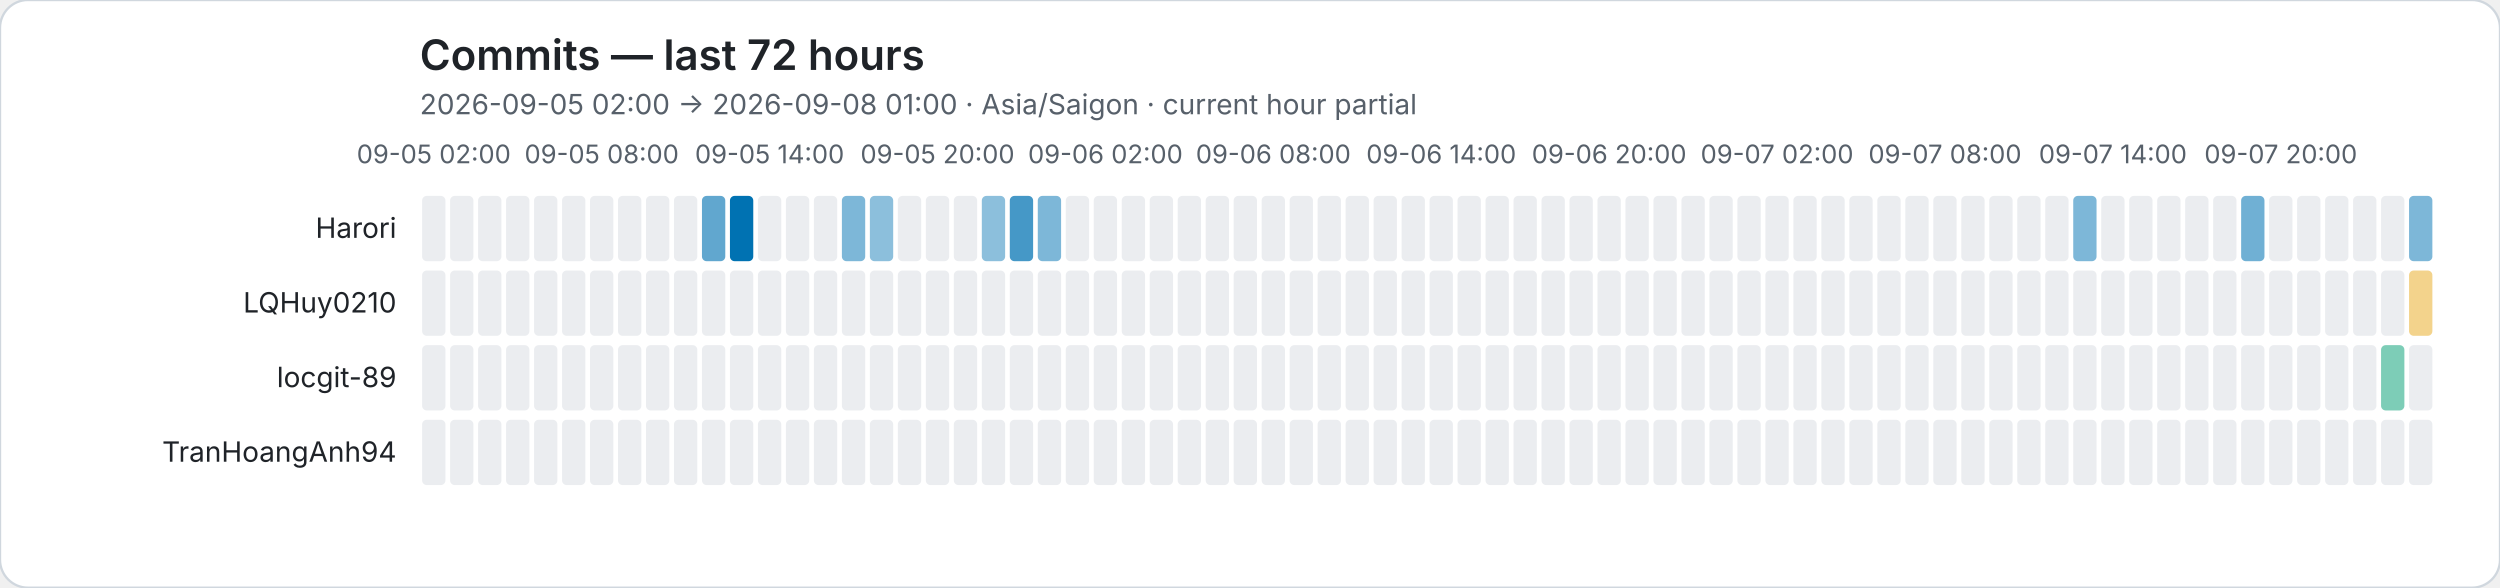
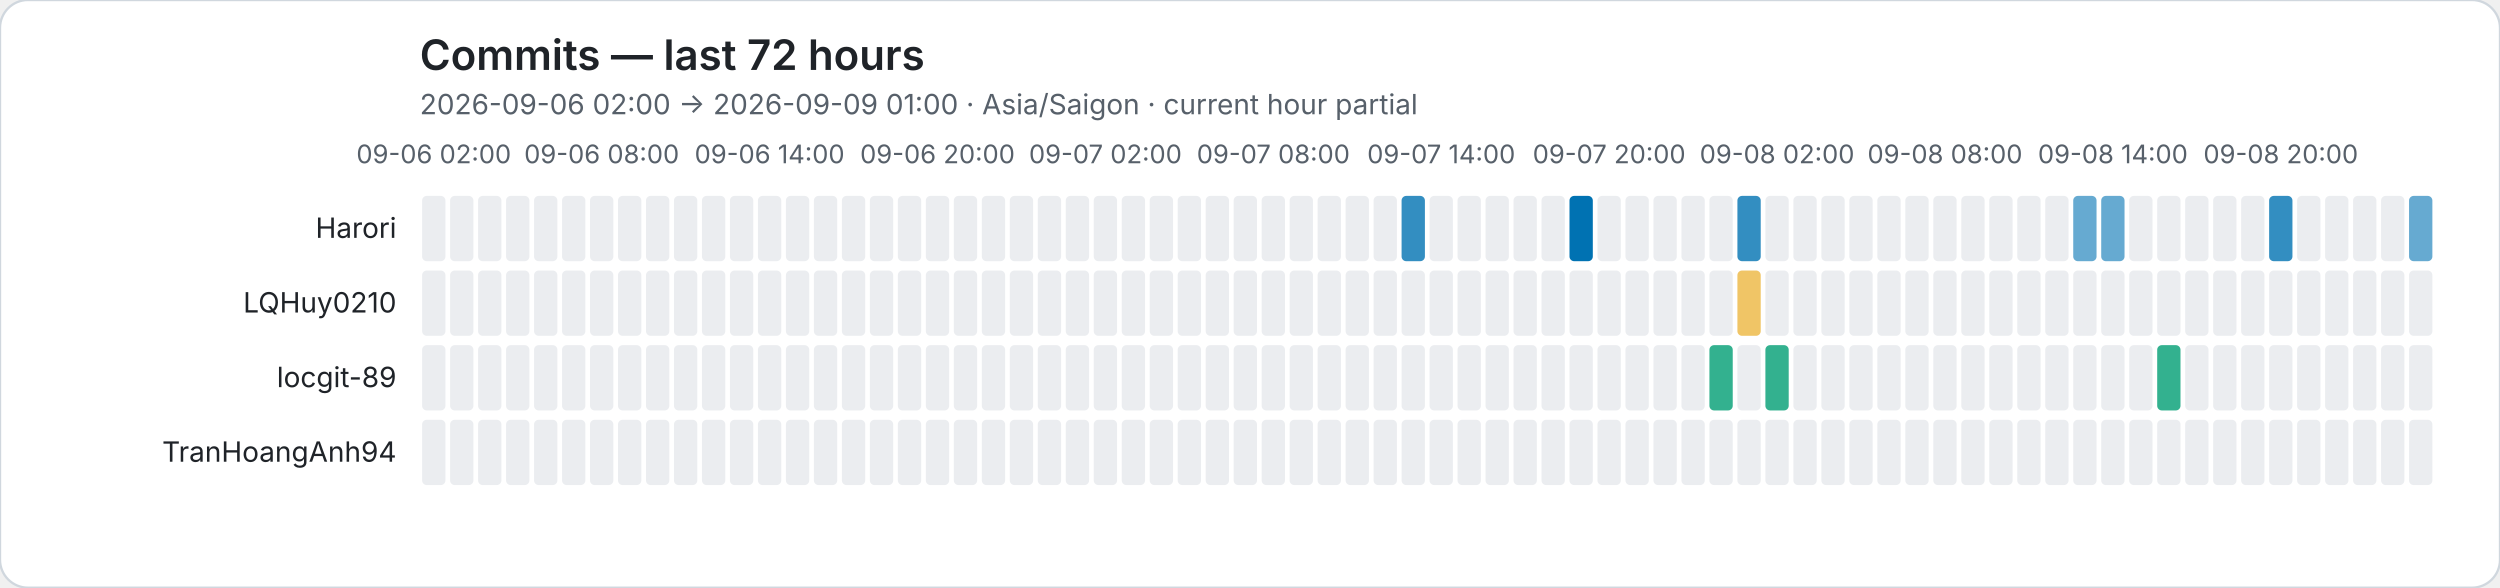
<svg xmlns="http://www.w3.org/2000/svg" role="img" viewBox="0 0 1072 252">
  <rect width="1072" height="252" rx="12" fill="#ffffff" stroke="#d0d7de" />
  <style>text{font-family:system-ui,-apple-system,BlinkMacSystemFont,"Segoe UI",sans-serif}.axis{fill:#57606a;font-size:11px}.heading{fill:#1f2328;font-size:18px;font-weight:600}.subheading{fill:#57606a;font-size:12px}.name{fill:#1f2328;font-size:12px}</style>
  <text class="heading" x="180" y="30">Commits — last 72 hours</text>
-   <text class="subheading" x="180" y="49">2026-09-05 02:00 → 2026-09-08 01:00 · Asia/Saigon · current hour partial</text>
-   <text class="axis" x="186" y="70" text-anchor="middle">09-05 02:00</text>
-   <text class="axis" x="258" y="70" text-anchor="middle">09-05 08:00</text>
-   <text class="axis" x="330" y="70" text-anchor="middle">09-05 14:00</text>
-   <text class="axis" x="402" y="70" text-anchor="middle">09-05 20:00</text>
-   <text class="axis" x="474" y="70" text-anchor="middle">09-06 02:00</text>
-   <text class="axis" x="546" y="70" text-anchor="middle">09-06 08:00</text>
-   <text class="axis" x="618" y="70" text-anchor="middle">09-06 14:00</text>
-   <text class="axis" x="690" y="70" text-anchor="middle">09-06 20:00</text>
-   <text class="axis" x="762" y="70" text-anchor="middle">09-07 02:00</text>
-   <text class="axis" x="834" y="70" text-anchor="middle">09-07 08:00</text>
-   <text class="axis" x="906" y="70" text-anchor="middle">09-07 14:00</text>
-   <text class="axis" x="978" y="70" text-anchor="middle">09-07 20:00</text>
+   <text class="subheading" x="180" y="49">2026-09-06 02:00 → 2026-09-09 01:00 · Asia/Saigon · current hour partial</text>
+   <text class="axis" x="186" y="70" text-anchor="middle">09-06 02:00</text>
+   <text class="axis" x="258" y="70" text-anchor="middle">09-06 08:00</text>
+   <text class="axis" x="330" y="70" text-anchor="middle">09-06 14:00</text>
+   <text class="axis" x="402" y="70" text-anchor="middle">09-06 20:00</text>
+   <text class="axis" x="474" y="70" text-anchor="middle">09-07 02:00</text>
+   <text class="axis" x="546" y="70" text-anchor="middle">09-07 08:00</text>
+   <text class="axis" x="618" y="70" text-anchor="middle">09-07 14:00</text>
+   <text class="axis" x="690" y="70" text-anchor="middle">09-07 20:00</text>
+   <text class="axis" x="762" y="70" text-anchor="middle">09-08 02:00</text>
+   <text class="axis" x="834" y="70" text-anchor="middle">09-08 08:00</text>
+   <text class="axis" x="906" y="70" text-anchor="middle">09-08 14:00</text>
+   <text class="axis" x="978" y="70" text-anchor="middle">09-08 20:00</text>
  <text class="name" x="170" y="102" text-anchor="end">Harori</text>
  <rect data-hour="0" x="181" y="84" width="10" height="28" rx="2" fill="#ebedf0" />
  <rect data-hour="1" x="193" y="84" width="10" height="28" rx="2" fill="#ebedf0" />
  <rect data-hour="2" x="205" y="84" width="10" height="28" rx="2" fill="#ebedf0" />
  <rect data-hour="3" x="217" y="84" width="10" height="28" rx="2" fill="#ebedf0" />
  <rect data-hour="4" x="229" y="84" width="10" height="28" rx="2" fill="#ebedf0" />
  <rect data-hour="5" x="241" y="84" width="10" height="28" rx="2" fill="#ebedf0" />
  <rect data-hour="6" x="253" y="84" width="10" height="28" rx="2" fill="#ebedf0" />
  <rect data-hour="7" x="265" y="84" width="10" height="28" rx="2" fill="#ebedf0" />
  <rect data-hour="8" x="277" y="84" width="10" height="28" rx="2" fill="#ebedf0" />
  <rect data-hour="9" x="289" y="84" width="10" height="28" rx="2" fill="#ebedf0" />
-   <rect data-hour="10" x="301" y="84" width="10" height="28" rx="2" fill="rgba(0, 114, 178, 0.62)" />
-   <rect data-hour="11" x="313" y="84" width="10" height="28" rx="2" fill="rgba(0, 114, 178, 1.00)" />
+   <rect data-hour="10" x="301" y="84" width="10" height="28" rx="2" fill="#ebedf0" />
+   <rect data-hour="11" x="313" y="84" width="10" height="28" rx="2" fill="#ebedf0" />
  <rect data-hour="12" x="325" y="84" width="10" height="28" rx="2" fill="#ebedf0" />
  <rect data-hour="13" x="337" y="84" width="10" height="28" rx="2" fill="#ebedf0" />
  <rect data-hour="14" x="349" y="84" width="10" height="28" rx="2" fill="#ebedf0" />
-   <rect data-hour="15" x="361" y="84" width="10" height="28" rx="2" fill="rgba(0, 114, 178, 0.51)" />
-   <rect data-hour="16" x="373" y="84" width="10" height="28" rx="2" fill="rgba(0, 114, 178, 0.45)" />
+   <rect data-hour="15" x="361" y="84" width="10" height="28" rx="2" fill="#ebedf0" />
+   <rect data-hour="16" x="373" y="84" width="10" height="28" rx="2" fill="#ebedf0" />
  <rect data-hour="17" x="385" y="84" width="10" height="28" rx="2" fill="#ebedf0" />
  <rect data-hour="18" x="397" y="84" width="10" height="28" rx="2" fill="#ebedf0" />
  <rect data-hour="19" x="409" y="84" width="10" height="28" rx="2" fill="#ebedf0" />
-   <rect data-hour="20" x="421" y="84" width="10" height="28" rx="2" fill="rgba(0, 114, 178, 0.45)" />
-   <rect data-hour="21" x="433" y="84" width="10" height="28" rx="2" fill="rgba(0, 114, 178, 0.73)" />
-   <rect data-hour="22" x="445" y="84" width="10" height="28" rx="2" fill="rgba(0, 114, 178, 0.51)" />
+   <rect data-hour="20" x="421" y="84" width="10" height="28" rx="2" fill="#ebedf0" />
+   <rect data-hour="21" x="433" y="84" width="10" height="28" rx="2" fill="#ebedf0" />
+   <rect data-hour="22" x="445" y="84" width="10" height="28" rx="2" fill="#ebedf0" />
  <rect data-hour="23" x="457" y="84" width="10" height="28" rx="2" fill="#ebedf0" />
  <rect data-hour="24" x="469" y="84" width="10" height="28" rx="2" fill="#ebedf0" />
  <rect data-hour="25" x="481" y="84" width="10" height="28" rx="2" fill="#ebedf0" />
  <rect data-hour="26" x="493" y="84" width="10" height="28" rx="2" fill="#ebedf0" />
  <rect data-hour="27" x="505" y="84" width="10" height="28" rx="2" fill="#ebedf0" />
  <rect data-hour="28" x="517" y="84" width="10" height="28" rx="2" fill="#ebedf0" />
  <rect data-hour="29" x="529" y="84" width="10" height="28" rx="2" fill="#ebedf0" />
  <rect data-hour="30" x="541" y="84" width="10" height="28" rx="2" fill="#ebedf0" />
  <rect data-hour="31" x="553" y="84" width="10" height="28" rx="2" fill="#ebedf0" />
  <rect data-hour="32" x="565" y="84" width="10" height="28" rx="2" fill="#ebedf0" />
  <rect data-hour="33" x="577" y="84" width="10" height="28" rx="2" fill="#ebedf0" />
  <rect data-hour="34" x="589" y="84" width="10" height="28" rx="2" fill="#ebedf0" />
-   <rect data-hour="35" x="601" y="84" width="10" height="28" rx="2" fill="#ebedf0" />
+   <rect data-hour="35" x="601" y="84" width="10" height="28" rx="2" fill="rgba(0, 114, 178, 0.80)" />
  <rect data-hour="36" x="613" y="84" width="10" height="28" rx="2" fill="#ebedf0" />
  <rect data-hour="37" x="625" y="84" width="10" height="28" rx="2" fill="#ebedf0" />
  <rect data-hour="38" x="637" y="84" width="10" height="28" rx="2" fill="#ebedf0" />
  <rect data-hour="39" x="649" y="84" width="10" height="28" rx="2" fill="#ebedf0" />
  <rect data-hour="40" x="661" y="84" width="10" height="28" rx="2" fill="#ebedf0" />
-   <rect data-hour="41" x="673" y="84" width="10" height="28" rx="2" fill="#ebedf0" />
+   <rect data-hour="41" x="673" y="84" width="10" height="28" rx="2" fill="rgba(0, 114, 178, 1.00)" />
  <rect data-hour="42" x="685" y="84" width="10" height="28" rx="2" fill="#ebedf0" />
  <rect data-hour="43" x="697" y="84" width="10" height="28" rx="2" fill="#ebedf0" />
  <rect data-hour="44" x="709" y="84" width="10" height="28" rx="2" fill="#ebedf0" />
  <rect data-hour="45" x="721" y="84" width="10" height="28" rx="2" fill="#ebedf0" />
  <rect data-hour="46" x="733" y="84" width="10" height="28" rx="2" fill="#ebedf0" />
-   <rect data-hour="47" x="745" y="84" width="10" height="28" rx="2" fill="#ebedf0" />
+   <rect data-hour="47" x="745" y="84" width="10" height="28" rx="2" fill="rgba(0, 114, 178, 0.80)" />
  <rect data-hour="48" x="757" y="84" width="10" height="28" rx="2" fill="#ebedf0" />
  <rect data-hour="49" x="769" y="84" width="10" height="28" rx="2" fill="#ebedf0" />
  <rect data-hour="50" x="781" y="84" width="10" height="28" rx="2" fill="#ebedf0" />
  <rect data-hour="51" x="793" y="84" width="10" height="28" rx="2" fill="#ebedf0" />
  <rect data-hour="52" x="805" y="84" width="10" height="28" rx="2" fill="#ebedf0" />
  <rect data-hour="53" x="817" y="84" width="10" height="28" rx="2" fill="#ebedf0" />
  <rect data-hour="54" x="829" y="84" width="10" height="28" rx="2" fill="#ebedf0" />
  <rect data-hour="55" x="841" y="84" width="10" height="28" rx="2" fill="#ebedf0" />
  <rect data-hour="56" x="853" y="84" width="10" height="28" rx="2" fill="#ebedf0" />
  <rect data-hour="57" x="865" y="84" width="10" height="28" rx="2" fill="#ebedf0" />
  <rect data-hour="58" x="877" y="84" width="10" height="28" rx="2" fill="#ebedf0" />
-   <rect data-hour="59" x="889" y="84" width="10" height="28" rx="2" fill="rgba(0, 114, 178, 0.51)" />
-   <rect data-hour="60" x="901" y="84" width="10" height="28" rx="2" fill="#ebedf0" />
+   <rect data-hour="59" x="889" y="84" width="10" height="28" rx="2" fill="rgba(0, 114, 178, 0.60)" />
+   <rect data-hour="60" x="901" y="84" width="10" height="28" rx="2" fill="rgba(0, 114, 178, 0.60)" />
  <rect data-hour="61" x="913" y="84" width="10" height="28" rx="2" fill="#ebedf0" />
  <rect data-hour="62" x="925" y="84" width="10" height="28" rx="2" fill="#ebedf0" />
  <rect data-hour="63" x="937" y="84" width="10" height="28" rx="2" fill="#ebedf0" />
  <rect data-hour="64" x="949" y="84" width="10" height="28" rx="2" fill="#ebedf0" />
-   <rect data-hour="65" x="961" y="84" width="10" height="28" rx="2" fill="rgba(0, 114, 178, 0.56)" />
-   <rect data-hour="66" x="973" y="84" width="10" height="28" rx="2" fill="#ebedf0" />
+   <rect data-hour="65" x="961" y="84" width="10" height="28" rx="2" fill="#ebedf0" />
+   <rect data-hour="66" x="973" y="84" width="10" height="28" rx="2" fill="rgba(0, 114, 178, 0.80)" />
  <rect data-hour="67" x="985" y="84" width="10" height="28" rx="2" fill="#ebedf0" />
  <rect data-hour="68" x="997" y="84" width="10" height="28" rx="2" fill="#ebedf0" />
  <rect data-hour="69" x="1009" y="84" width="10" height="28" rx="2" fill="#ebedf0" />
  <rect data-hour="70" x="1021" y="84" width="10" height="28" rx="2" fill="#ebedf0" />
-   <rect data-hour="71" x="1033" y="84" width="10" height="28" rx="2" fill="rgba(0, 114, 178, 0.51)" />
+   <rect data-hour="71" x="1033" y="84" width="10" height="28" rx="2" fill="rgba(0, 114, 178, 0.60)" />
  <text class="name" x="170" y="134" text-anchor="end">LQHuy0210</text>
  <rect data-hour="0" x="181" y="116" width="10" height="28" rx="2" fill="#ebedf0" />
  <rect data-hour="1" x="193" y="116" width="10" height="28" rx="2" fill="#ebedf0" />
  <rect data-hour="2" x="205" y="116" width="10" height="28" rx="2" fill="#ebedf0" />
  <rect data-hour="3" x="217" y="116" width="10" height="28" rx="2" fill="#ebedf0" />
  <rect data-hour="4" x="229" y="116" width="10" height="28" rx="2" fill="#ebedf0" />
  <rect data-hour="5" x="241" y="116" width="10" height="28" rx="2" fill="#ebedf0" />
  <rect data-hour="6" x="253" y="116" width="10" height="28" rx="2" fill="#ebedf0" />
  <rect data-hour="7" x="265" y="116" width="10" height="28" rx="2" fill="#ebedf0" />
  <rect data-hour="8" x="277" y="116" width="10" height="28" rx="2" fill="#ebedf0" />
  <rect data-hour="9" x="289" y="116" width="10" height="28" rx="2" fill="#ebedf0" />
  <rect data-hour="10" x="301" y="116" width="10" height="28" rx="2" fill="#ebedf0" />
  <rect data-hour="11" x="313" y="116" width="10" height="28" rx="2" fill="#ebedf0" />
  <rect data-hour="12" x="325" y="116" width="10" height="28" rx="2" fill="#ebedf0" />
  <rect data-hour="13" x="337" y="116" width="10" height="28" rx="2" fill="#ebedf0" />
  <rect data-hour="14" x="349" y="116" width="10" height="28" rx="2" fill="#ebedf0" />
  <rect data-hour="15" x="361" y="116" width="10" height="28" rx="2" fill="#ebedf0" />
  <rect data-hour="16" x="373" y="116" width="10" height="28" rx="2" fill="#ebedf0" />
  <rect data-hour="17" x="385" y="116" width="10" height="28" rx="2" fill="#ebedf0" />
  <rect data-hour="18" x="397" y="116" width="10" height="28" rx="2" fill="#ebedf0" />
  <rect data-hour="19" x="409" y="116" width="10" height="28" rx="2" fill="#ebedf0" />
  <rect data-hour="20" x="421" y="116" width="10" height="28" rx="2" fill="#ebedf0" />
  <rect data-hour="21" x="433" y="116" width="10" height="28" rx="2" fill="#ebedf0" />
  <rect data-hour="22" x="445" y="116" width="10" height="28" rx="2" fill="#ebedf0" />
  <rect data-hour="23" x="457" y="116" width="10" height="28" rx="2" fill="#ebedf0" />
  <rect data-hour="24" x="469" y="116" width="10" height="28" rx="2" fill="#ebedf0" />
  <rect data-hour="25" x="481" y="116" width="10" height="28" rx="2" fill="#ebedf0" />
  <rect data-hour="26" x="493" y="116" width="10" height="28" rx="2" fill="#ebedf0" />
  <rect data-hour="27" x="505" y="116" width="10" height="28" rx="2" fill="#ebedf0" />
  <rect data-hour="28" x="517" y="116" width="10" height="28" rx="2" fill="#ebedf0" />
  <rect data-hour="29" x="529" y="116" width="10" height="28" rx="2" fill="#ebedf0" />
  <rect data-hour="30" x="541" y="116" width="10" height="28" rx="2" fill="#ebedf0" />
  <rect data-hour="31" x="553" y="116" width="10" height="28" rx="2" fill="#ebedf0" />
  <rect data-hour="32" x="565" y="116" width="10" height="28" rx="2" fill="#ebedf0" />
  <rect data-hour="33" x="577" y="116" width="10" height="28" rx="2" fill="#ebedf0" />
  <rect data-hour="34" x="589" y="116" width="10" height="28" rx="2" fill="#ebedf0" />
  <rect data-hour="35" x="601" y="116" width="10" height="28" rx="2" fill="#ebedf0" />
  <rect data-hour="36" x="613" y="116" width="10" height="28" rx="2" fill="#ebedf0" />
  <rect data-hour="37" x="625" y="116" width="10" height="28" rx="2" fill="#ebedf0" />
  <rect data-hour="38" x="637" y="116" width="10" height="28" rx="2" fill="#ebedf0" />
  <rect data-hour="39" x="649" y="116" width="10" height="28" rx="2" fill="#ebedf0" />
  <rect data-hour="40" x="661" y="116" width="10" height="28" rx="2" fill="#ebedf0" />
  <rect data-hour="41" x="673" y="116" width="10" height="28" rx="2" fill="#ebedf0" />
  <rect data-hour="42" x="685" y="116" width="10" height="28" rx="2" fill="#ebedf0" />
  <rect data-hour="43" x="697" y="116" width="10" height="28" rx="2" fill="#ebedf0" />
  <rect data-hour="44" x="709" y="116" width="10" height="28" rx="2" fill="#ebedf0" />
  <rect data-hour="45" x="721" y="116" width="10" height="28" rx="2" fill="#ebedf0" />
  <rect data-hour="46" x="733" y="116" width="10" height="28" rx="2" fill="#ebedf0" />
-   <rect data-hour="47" x="745" y="116" width="10" height="28" rx="2" fill="#ebedf0" />
+   <rect data-hour="47" x="745" y="116" width="10" height="28" rx="2" fill="rgba(230, 159, 0, 0.60)" />
  <rect data-hour="48" x="757" y="116" width="10" height="28" rx="2" fill="#ebedf0" />
  <rect data-hour="49" x="769" y="116" width="10" height="28" rx="2" fill="#ebedf0" />
  <rect data-hour="50" x="781" y="116" width="10" height="28" rx="2" fill="#ebedf0" />
  <rect data-hour="51" x="793" y="116" width="10" height="28" rx="2" fill="#ebedf0" />
  <rect data-hour="52" x="805" y="116" width="10" height="28" rx="2" fill="#ebedf0" />
  <rect data-hour="53" x="817" y="116" width="10" height="28" rx="2" fill="#ebedf0" />
  <rect data-hour="54" x="829" y="116" width="10" height="28" rx="2" fill="#ebedf0" />
  <rect data-hour="55" x="841" y="116" width="10" height="28" rx="2" fill="#ebedf0" />
  <rect data-hour="56" x="853" y="116" width="10" height="28" rx="2" fill="#ebedf0" />
  <rect data-hour="57" x="865" y="116" width="10" height="28" rx="2" fill="#ebedf0" />
  <rect data-hour="58" x="877" y="116" width="10" height="28" rx="2" fill="#ebedf0" />
  <rect data-hour="59" x="889" y="116" width="10" height="28" rx="2" fill="#ebedf0" />
  <rect data-hour="60" x="901" y="116" width="10" height="28" rx="2" fill="#ebedf0" />
  <rect data-hour="61" x="913" y="116" width="10" height="28" rx="2" fill="#ebedf0" />
  <rect data-hour="62" x="925" y="116" width="10" height="28" rx="2" fill="#ebedf0" />
  <rect data-hour="63" x="937" y="116" width="10" height="28" rx="2" fill="#ebedf0" />
  <rect data-hour="64" x="949" y="116" width="10" height="28" rx="2" fill="#ebedf0" />
  <rect data-hour="65" x="961" y="116" width="10" height="28" rx="2" fill="#ebedf0" />
  <rect data-hour="66" x="973" y="116" width="10" height="28" rx="2" fill="#ebedf0" />
  <rect data-hour="67" x="985" y="116" width="10" height="28" rx="2" fill="#ebedf0" />
  <rect data-hour="68" x="997" y="116" width="10" height="28" rx="2" fill="#ebedf0" />
  <rect data-hour="69" x="1009" y="116" width="10" height="28" rx="2" fill="#ebedf0" />
  <rect data-hour="70" x="1021" y="116" width="10" height="28" rx="2" fill="#ebedf0" />
-   <rect data-hour="71" x="1033" y="116" width="10" height="28" rx="2" fill="rgba(230, 159, 0, 0.45)" />
+   <rect data-hour="71" x="1033" y="116" width="10" height="28" rx="2" fill="#ebedf0" />
  <text class="name" x="170" y="166" text-anchor="end">locgit-89</text>
  <rect data-hour="0" x="181" y="148" width="10" height="28" rx="2" fill="#ebedf0" />
  <rect data-hour="1" x="193" y="148" width="10" height="28" rx="2" fill="#ebedf0" />
  <rect data-hour="2" x="205" y="148" width="10" height="28" rx="2" fill="#ebedf0" />
  <rect data-hour="3" x="217" y="148" width="10" height="28" rx="2" fill="#ebedf0" />
  <rect data-hour="4" x="229" y="148" width="10" height="28" rx="2" fill="#ebedf0" />
  <rect data-hour="5" x="241" y="148" width="10" height="28" rx="2" fill="#ebedf0" />
  <rect data-hour="6" x="253" y="148" width="10" height="28" rx="2" fill="#ebedf0" />
  <rect data-hour="7" x="265" y="148" width="10" height="28" rx="2" fill="#ebedf0" />
  <rect data-hour="8" x="277" y="148" width="10" height="28" rx="2" fill="#ebedf0" />
  <rect data-hour="9" x="289" y="148" width="10" height="28" rx="2" fill="#ebedf0" />
  <rect data-hour="10" x="301" y="148" width="10" height="28" rx="2" fill="#ebedf0" />
  <rect data-hour="11" x="313" y="148" width="10" height="28" rx="2" fill="#ebedf0" />
  <rect data-hour="12" x="325" y="148" width="10" height="28" rx="2" fill="#ebedf0" />
  <rect data-hour="13" x="337" y="148" width="10" height="28" rx="2" fill="#ebedf0" />
  <rect data-hour="14" x="349" y="148" width="10" height="28" rx="2" fill="#ebedf0" />
  <rect data-hour="15" x="361" y="148" width="10" height="28" rx="2" fill="#ebedf0" />
  <rect data-hour="16" x="373" y="148" width="10" height="28" rx="2" fill="#ebedf0" />
  <rect data-hour="17" x="385" y="148" width="10" height="28" rx="2" fill="#ebedf0" />
  <rect data-hour="18" x="397" y="148" width="10" height="28" rx="2" fill="#ebedf0" />
  <rect data-hour="19" x="409" y="148" width="10" height="28" rx="2" fill="#ebedf0" />
  <rect data-hour="20" x="421" y="148" width="10" height="28" rx="2" fill="#ebedf0" />
  <rect data-hour="21" x="433" y="148" width="10" height="28" rx="2" fill="#ebedf0" />
  <rect data-hour="22" x="445" y="148" width="10" height="28" rx="2" fill="#ebedf0" />
  <rect data-hour="23" x="457" y="148" width="10" height="28" rx="2" fill="#ebedf0" />
  <rect data-hour="24" x="469" y="148" width="10" height="28" rx="2" fill="#ebedf0" />
  <rect data-hour="25" x="481" y="148" width="10" height="28" rx="2" fill="#ebedf0" />
  <rect data-hour="26" x="493" y="148" width="10" height="28" rx="2" fill="#ebedf0" />
  <rect data-hour="27" x="505" y="148" width="10" height="28" rx="2" fill="#ebedf0" />
  <rect data-hour="28" x="517" y="148" width="10" height="28" rx="2" fill="#ebedf0" />
  <rect data-hour="29" x="529" y="148" width="10" height="28" rx="2" fill="#ebedf0" />
  <rect data-hour="30" x="541" y="148" width="10" height="28" rx="2" fill="#ebedf0" />
  <rect data-hour="31" x="553" y="148" width="10" height="28" rx="2" fill="#ebedf0" />
  <rect data-hour="32" x="565" y="148" width="10" height="28" rx="2" fill="#ebedf0" />
  <rect data-hour="33" x="577" y="148" width="10" height="28" rx="2" fill="#ebedf0" />
  <rect data-hour="34" x="589" y="148" width="10" height="28" rx="2" fill="#ebedf0" />
  <rect data-hour="35" x="601" y="148" width="10" height="28" rx="2" fill="#ebedf0" />
  <rect data-hour="36" x="613" y="148" width="10" height="28" rx="2" fill="#ebedf0" />
  <rect data-hour="37" x="625" y="148" width="10" height="28" rx="2" fill="#ebedf0" />
  <rect data-hour="38" x="637" y="148" width="10" height="28" rx="2" fill="#ebedf0" />
  <rect data-hour="39" x="649" y="148" width="10" height="28" rx="2" fill="#ebedf0" />
  <rect data-hour="40" x="661" y="148" width="10" height="28" rx="2" fill="#ebedf0" />
  <rect data-hour="41" x="673" y="148" width="10" height="28" rx="2" fill="#ebedf0" />
  <rect data-hour="42" x="685" y="148" width="10" height="28" rx="2" fill="#ebedf0" />
  <rect data-hour="43" x="697" y="148" width="10" height="28" rx="2" fill="#ebedf0" />
  <rect data-hour="44" x="709" y="148" width="10" height="28" rx="2" fill="#ebedf0" />
  <rect data-hour="45" x="721" y="148" width="10" height="28" rx="2" fill="#ebedf0" />
-   <rect data-hour="46" x="733" y="148" width="10" height="28" rx="2" fill="#ebedf0" />
+   <rect data-hour="46" x="733" y="148" width="10" height="28" rx="2" fill="rgba(0, 158, 115, 0.80)" />
  <rect data-hour="47" x="745" y="148" width="10" height="28" rx="2" fill="#ebedf0" />
-   <rect data-hour="48" x="757" y="148" width="10" height="28" rx="2" fill="#ebedf0" />
+   <rect data-hour="48" x="757" y="148" width="10" height="28" rx="2" fill="rgba(0, 158, 115, 0.80)" />
  <rect data-hour="49" x="769" y="148" width="10" height="28" rx="2" fill="#ebedf0" />
  <rect data-hour="50" x="781" y="148" width="10" height="28" rx="2" fill="#ebedf0" />
  <rect data-hour="51" x="793" y="148" width="10" height="28" rx="2" fill="#ebedf0" />
  <rect data-hour="52" x="805" y="148" width="10" height="28" rx="2" fill="#ebedf0" />
  <rect data-hour="53" x="817" y="148" width="10" height="28" rx="2" fill="#ebedf0" />
  <rect data-hour="54" x="829" y="148" width="10" height="28" rx="2" fill="#ebedf0" />
  <rect data-hour="55" x="841" y="148" width="10" height="28" rx="2" fill="#ebedf0" />
  <rect data-hour="56" x="853" y="148" width="10" height="28" rx="2" fill="#ebedf0" />
  <rect data-hour="57" x="865" y="148" width="10" height="28" rx="2" fill="#ebedf0" />
  <rect data-hour="58" x="877" y="148" width="10" height="28" rx="2" fill="#ebedf0" />
  <rect data-hour="59" x="889" y="148" width="10" height="28" rx="2" fill="#ebedf0" />
  <rect data-hour="60" x="901" y="148" width="10" height="28" rx="2" fill="#ebedf0" />
  <rect data-hour="61" x="913" y="148" width="10" height="28" rx="2" fill="#ebedf0" />
-   <rect data-hour="62" x="925" y="148" width="10" height="28" rx="2" fill="#ebedf0" />
+   <rect data-hour="62" x="925" y="148" width="10" height="28" rx="2" fill="rgba(0, 158, 115, 0.80)" />
  <rect data-hour="63" x="937" y="148" width="10" height="28" rx="2" fill="#ebedf0" />
  <rect data-hour="64" x="949" y="148" width="10" height="28" rx="2" fill="#ebedf0" />
  <rect data-hour="65" x="961" y="148" width="10" height="28" rx="2" fill="#ebedf0" />
  <rect data-hour="66" x="973" y="148" width="10" height="28" rx="2" fill="#ebedf0" />
  <rect data-hour="67" x="985" y="148" width="10" height="28" rx="2" fill="#ebedf0" />
  <rect data-hour="68" x="997" y="148" width="10" height="28" rx="2" fill="#ebedf0" />
  <rect data-hour="69" x="1009" y="148" width="10" height="28" rx="2" fill="#ebedf0" />
-   <rect data-hour="70" x="1021" y="148" width="10" height="28" rx="2" fill="rgba(0, 158, 115, 0.51)" />
+   <rect data-hour="70" x="1021" y="148" width="10" height="28" rx="2" fill="#ebedf0" />
  <rect data-hour="71" x="1033" y="148" width="10" height="28" rx="2" fill="#ebedf0" />
  <text class="name" x="170" y="198" text-anchor="end">TranHoangAnh94</text>
  <rect data-hour="0" x="181" y="180" width="10" height="28" rx="2" fill="#ebedf0" />
  <rect data-hour="1" x="193" y="180" width="10" height="28" rx="2" fill="#ebedf0" />
  <rect data-hour="2" x="205" y="180" width="10" height="28" rx="2" fill="#ebedf0" />
  <rect data-hour="3" x="217" y="180" width="10" height="28" rx="2" fill="#ebedf0" />
  <rect data-hour="4" x="229" y="180" width="10" height="28" rx="2" fill="#ebedf0" />
  <rect data-hour="5" x="241" y="180" width="10" height="28" rx="2" fill="#ebedf0" />
  <rect data-hour="6" x="253" y="180" width="10" height="28" rx="2" fill="#ebedf0" />
  <rect data-hour="7" x="265" y="180" width="10" height="28" rx="2" fill="#ebedf0" />
  <rect data-hour="8" x="277" y="180" width="10" height="28" rx="2" fill="#ebedf0" />
  <rect data-hour="9" x="289" y="180" width="10" height="28" rx="2" fill="#ebedf0" />
  <rect data-hour="10" x="301" y="180" width="10" height="28" rx="2" fill="#ebedf0" />
  <rect data-hour="11" x="313" y="180" width="10" height="28" rx="2" fill="#ebedf0" />
  <rect data-hour="12" x="325" y="180" width="10" height="28" rx="2" fill="#ebedf0" />
  <rect data-hour="13" x="337" y="180" width="10" height="28" rx="2" fill="#ebedf0" />
  <rect data-hour="14" x="349" y="180" width="10" height="28" rx="2" fill="#ebedf0" />
  <rect data-hour="15" x="361" y="180" width="10" height="28" rx="2" fill="#ebedf0" />
  <rect data-hour="16" x="373" y="180" width="10" height="28" rx="2" fill="#ebedf0" />
  <rect data-hour="17" x="385" y="180" width="10" height="28" rx="2" fill="#ebedf0" />
  <rect data-hour="18" x="397" y="180" width="10" height="28" rx="2" fill="#ebedf0" />
  <rect data-hour="19" x="409" y="180" width="10" height="28" rx="2" fill="#ebedf0" />
  <rect data-hour="20" x="421" y="180" width="10" height="28" rx="2" fill="#ebedf0" />
  <rect data-hour="21" x="433" y="180" width="10" height="28" rx="2" fill="#ebedf0" />
  <rect data-hour="22" x="445" y="180" width="10" height="28" rx="2" fill="#ebedf0" />
  <rect data-hour="23" x="457" y="180" width="10" height="28" rx="2" fill="#ebedf0" />
  <rect data-hour="24" x="469" y="180" width="10" height="28" rx="2" fill="#ebedf0" />
  <rect data-hour="25" x="481" y="180" width="10" height="28" rx="2" fill="#ebedf0" />
  <rect data-hour="26" x="493" y="180" width="10" height="28" rx="2" fill="#ebedf0" />
  <rect data-hour="27" x="505" y="180" width="10" height="28" rx="2" fill="#ebedf0" />
  <rect data-hour="28" x="517" y="180" width="10" height="28" rx="2" fill="#ebedf0" />
  <rect data-hour="29" x="529" y="180" width="10" height="28" rx="2" fill="#ebedf0" />
  <rect data-hour="30" x="541" y="180" width="10" height="28" rx="2" fill="#ebedf0" />
  <rect data-hour="31" x="553" y="180" width="10" height="28" rx="2" fill="#ebedf0" />
  <rect data-hour="32" x="565" y="180" width="10" height="28" rx="2" fill="#ebedf0" />
  <rect data-hour="33" x="577" y="180" width="10" height="28" rx="2" fill="#ebedf0" />
  <rect data-hour="34" x="589" y="180" width="10" height="28" rx="2" fill="#ebedf0" />
  <rect data-hour="35" x="601" y="180" width="10" height="28" rx="2" fill="#ebedf0" />
  <rect data-hour="36" x="613" y="180" width="10" height="28" rx="2" fill="#ebedf0" />
  <rect data-hour="37" x="625" y="180" width="10" height="28" rx="2" fill="#ebedf0" />
  <rect data-hour="38" x="637" y="180" width="10" height="28" rx="2" fill="#ebedf0" />
  <rect data-hour="39" x="649" y="180" width="10" height="28" rx="2" fill="#ebedf0" />
  <rect data-hour="40" x="661" y="180" width="10" height="28" rx="2" fill="#ebedf0" />
  <rect data-hour="41" x="673" y="180" width="10" height="28" rx="2" fill="#ebedf0" />
  <rect data-hour="42" x="685" y="180" width="10" height="28" rx="2" fill="#ebedf0" />
  <rect data-hour="43" x="697" y="180" width="10" height="28" rx="2" fill="#ebedf0" />
  <rect data-hour="44" x="709" y="180" width="10" height="28" rx="2" fill="#ebedf0" />
  <rect data-hour="45" x="721" y="180" width="10" height="28" rx="2" fill="#ebedf0" />
  <rect data-hour="46" x="733" y="180" width="10" height="28" rx="2" fill="#ebedf0" />
  <rect data-hour="47" x="745" y="180" width="10" height="28" rx="2" fill="#ebedf0" />
  <rect data-hour="48" x="757" y="180" width="10" height="28" rx="2" fill="#ebedf0" />
  <rect data-hour="49" x="769" y="180" width="10" height="28" rx="2" fill="#ebedf0" />
  <rect data-hour="50" x="781" y="180" width="10" height="28" rx="2" fill="#ebedf0" />
  <rect data-hour="51" x="793" y="180" width="10" height="28" rx="2" fill="#ebedf0" />
  <rect data-hour="52" x="805" y="180" width="10" height="28" rx="2" fill="#ebedf0" />
  <rect data-hour="53" x="817" y="180" width="10" height="28" rx="2" fill="#ebedf0" />
  <rect data-hour="54" x="829" y="180" width="10" height="28" rx="2" fill="#ebedf0" />
  <rect data-hour="55" x="841" y="180" width="10" height="28" rx="2" fill="#ebedf0" />
  <rect data-hour="56" x="853" y="180" width="10" height="28" rx="2" fill="#ebedf0" />
  <rect data-hour="57" x="865" y="180" width="10" height="28" rx="2" fill="#ebedf0" />
  <rect data-hour="58" x="877" y="180" width="10" height="28" rx="2" fill="#ebedf0" />
  <rect data-hour="59" x="889" y="180" width="10" height="28" rx="2" fill="#ebedf0" />
  <rect data-hour="60" x="901" y="180" width="10" height="28" rx="2" fill="#ebedf0" />
  <rect data-hour="61" x="913" y="180" width="10" height="28" rx="2" fill="#ebedf0" />
  <rect data-hour="62" x="925" y="180" width="10" height="28" rx="2" fill="#ebedf0" />
  <rect data-hour="63" x="937" y="180" width="10" height="28" rx="2" fill="#ebedf0" />
  <rect data-hour="64" x="949" y="180" width="10" height="28" rx="2" fill="#ebedf0" />
  <rect data-hour="65" x="961" y="180" width="10" height="28" rx="2" fill="#ebedf0" />
  <rect data-hour="66" x="973" y="180" width="10" height="28" rx="2" fill="#ebedf0" />
  <rect data-hour="67" x="985" y="180" width="10" height="28" rx="2" fill="#ebedf0" />
  <rect data-hour="68" x="997" y="180" width="10" height="28" rx="2" fill="#ebedf0" />
  <rect data-hour="69" x="1009" y="180" width="10" height="28" rx="2" fill="#ebedf0" />
  <rect data-hour="70" x="1021" y="180" width="10" height="28" rx="2" fill="#ebedf0" />
  <rect data-hour="71" x="1033" y="180" width="10" height="28" rx="2" fill="#ebedf0" />
</svg>
